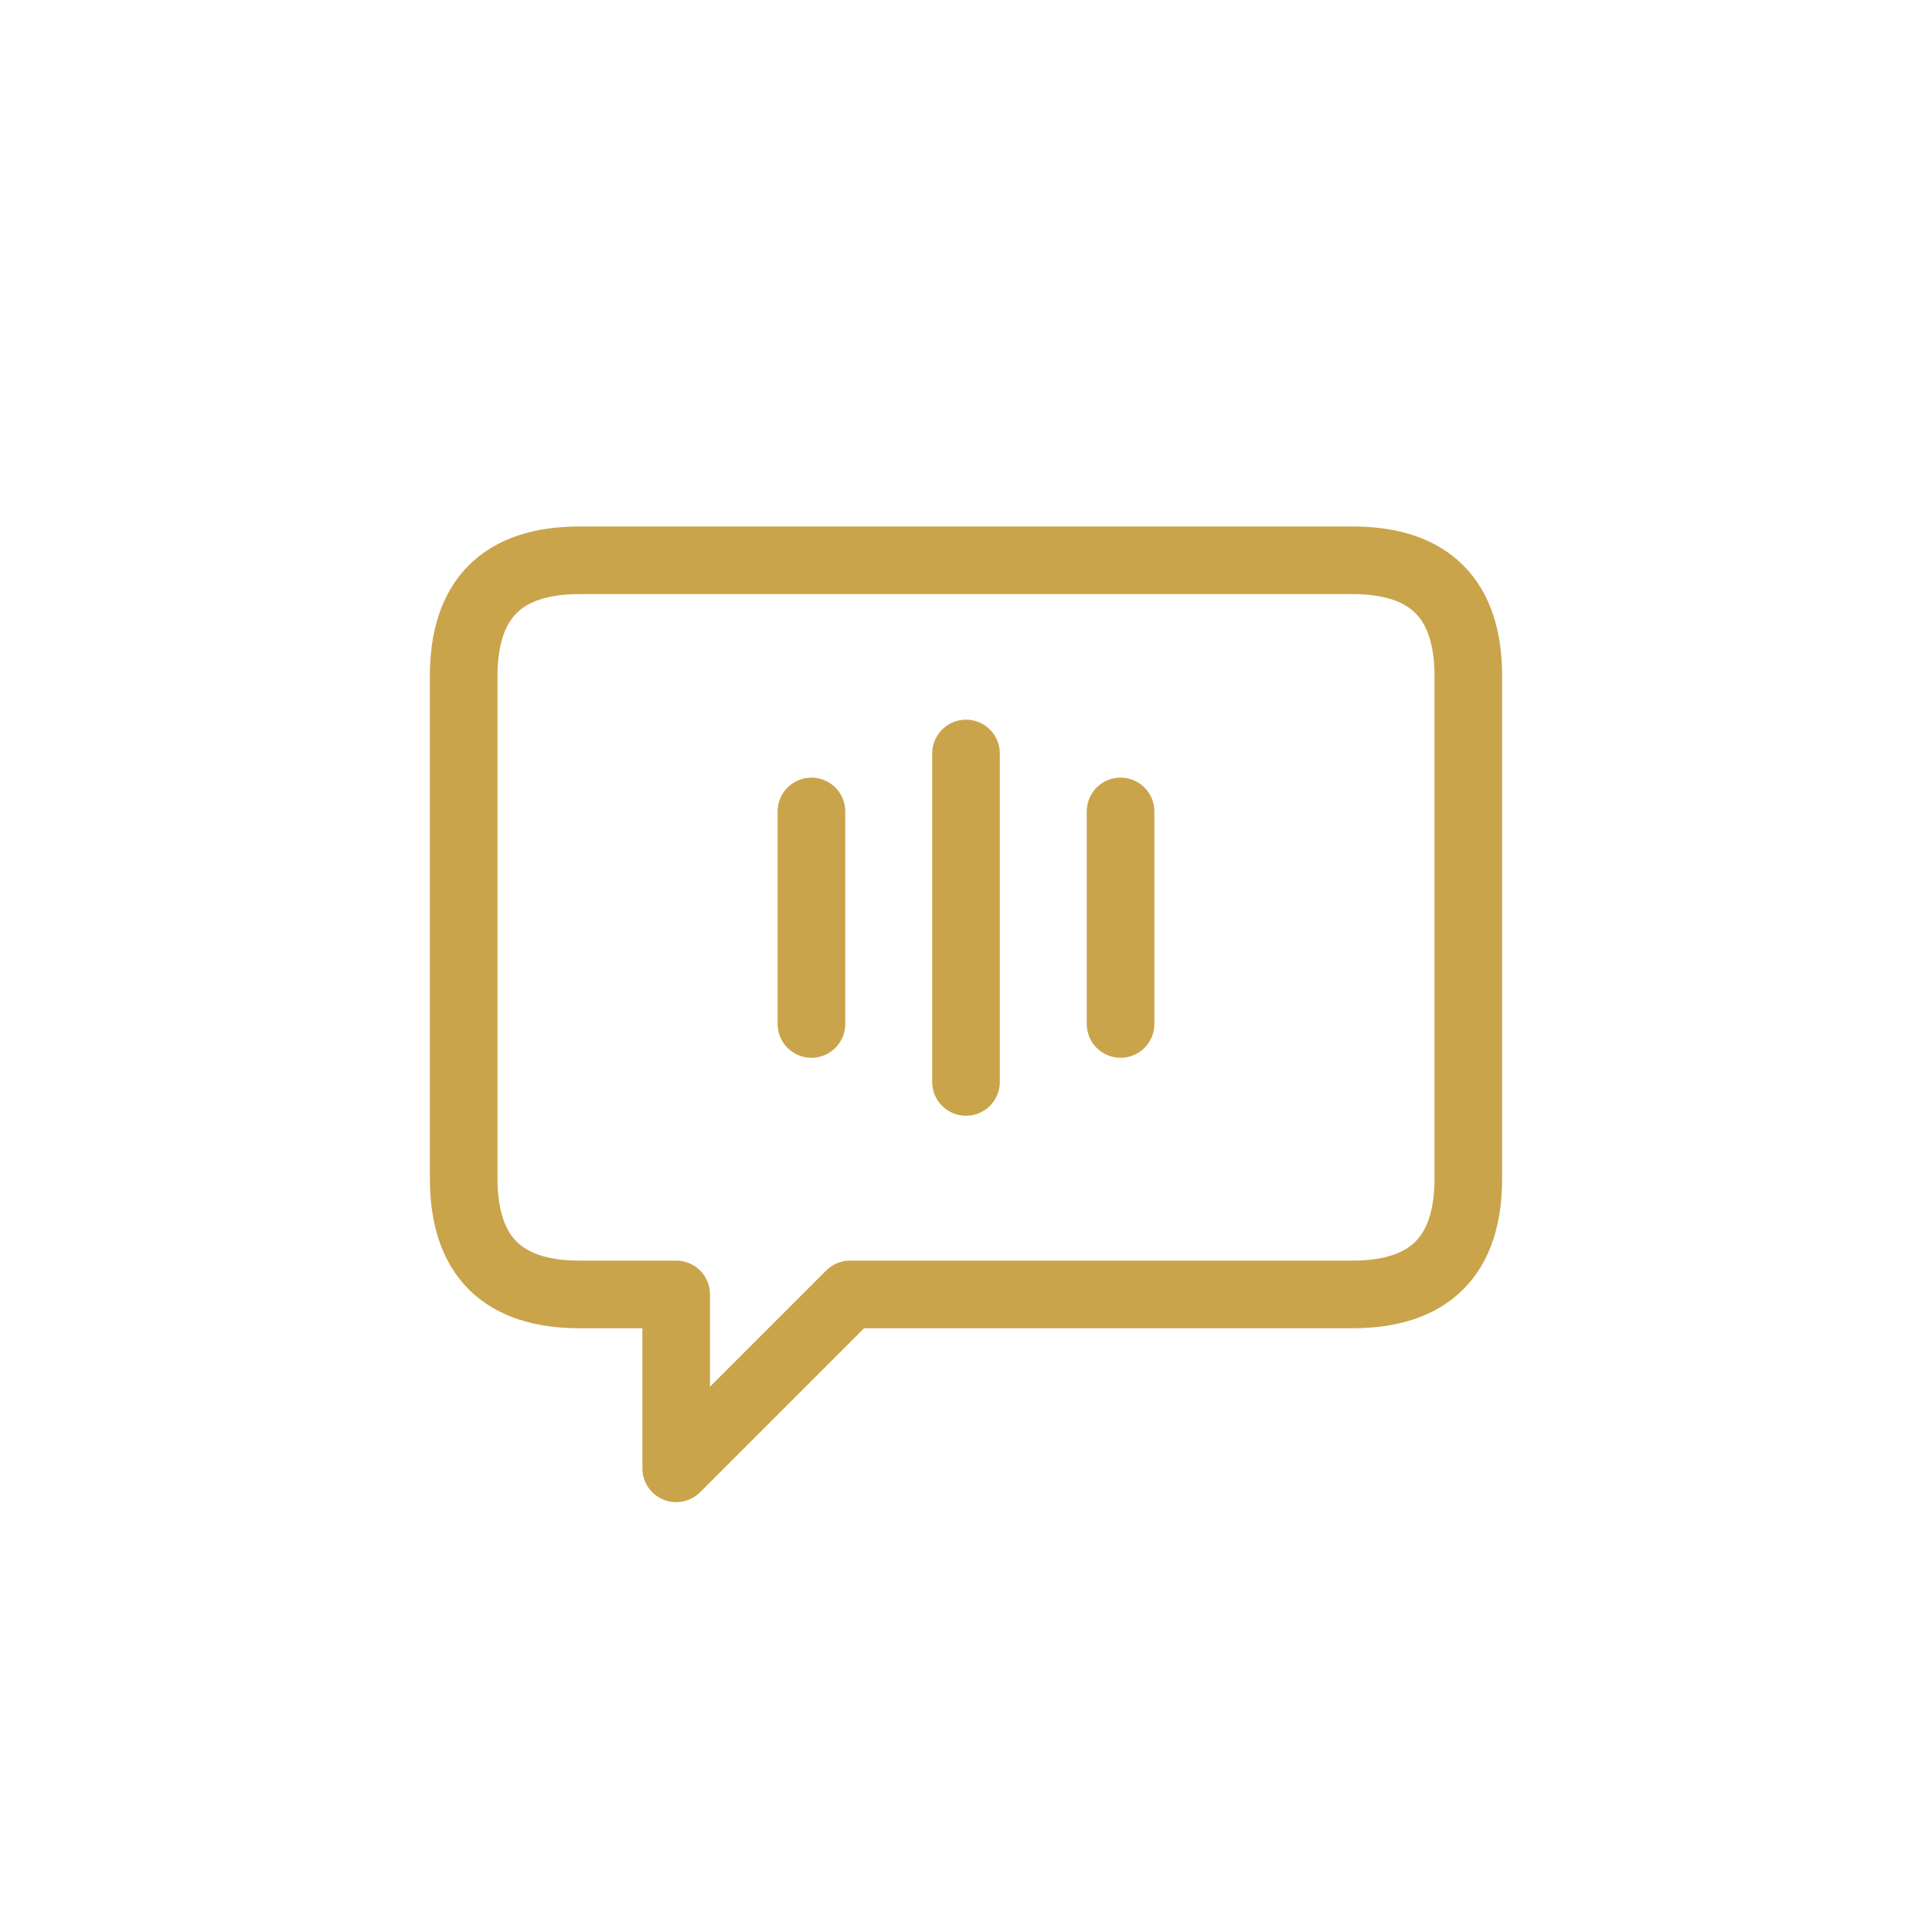
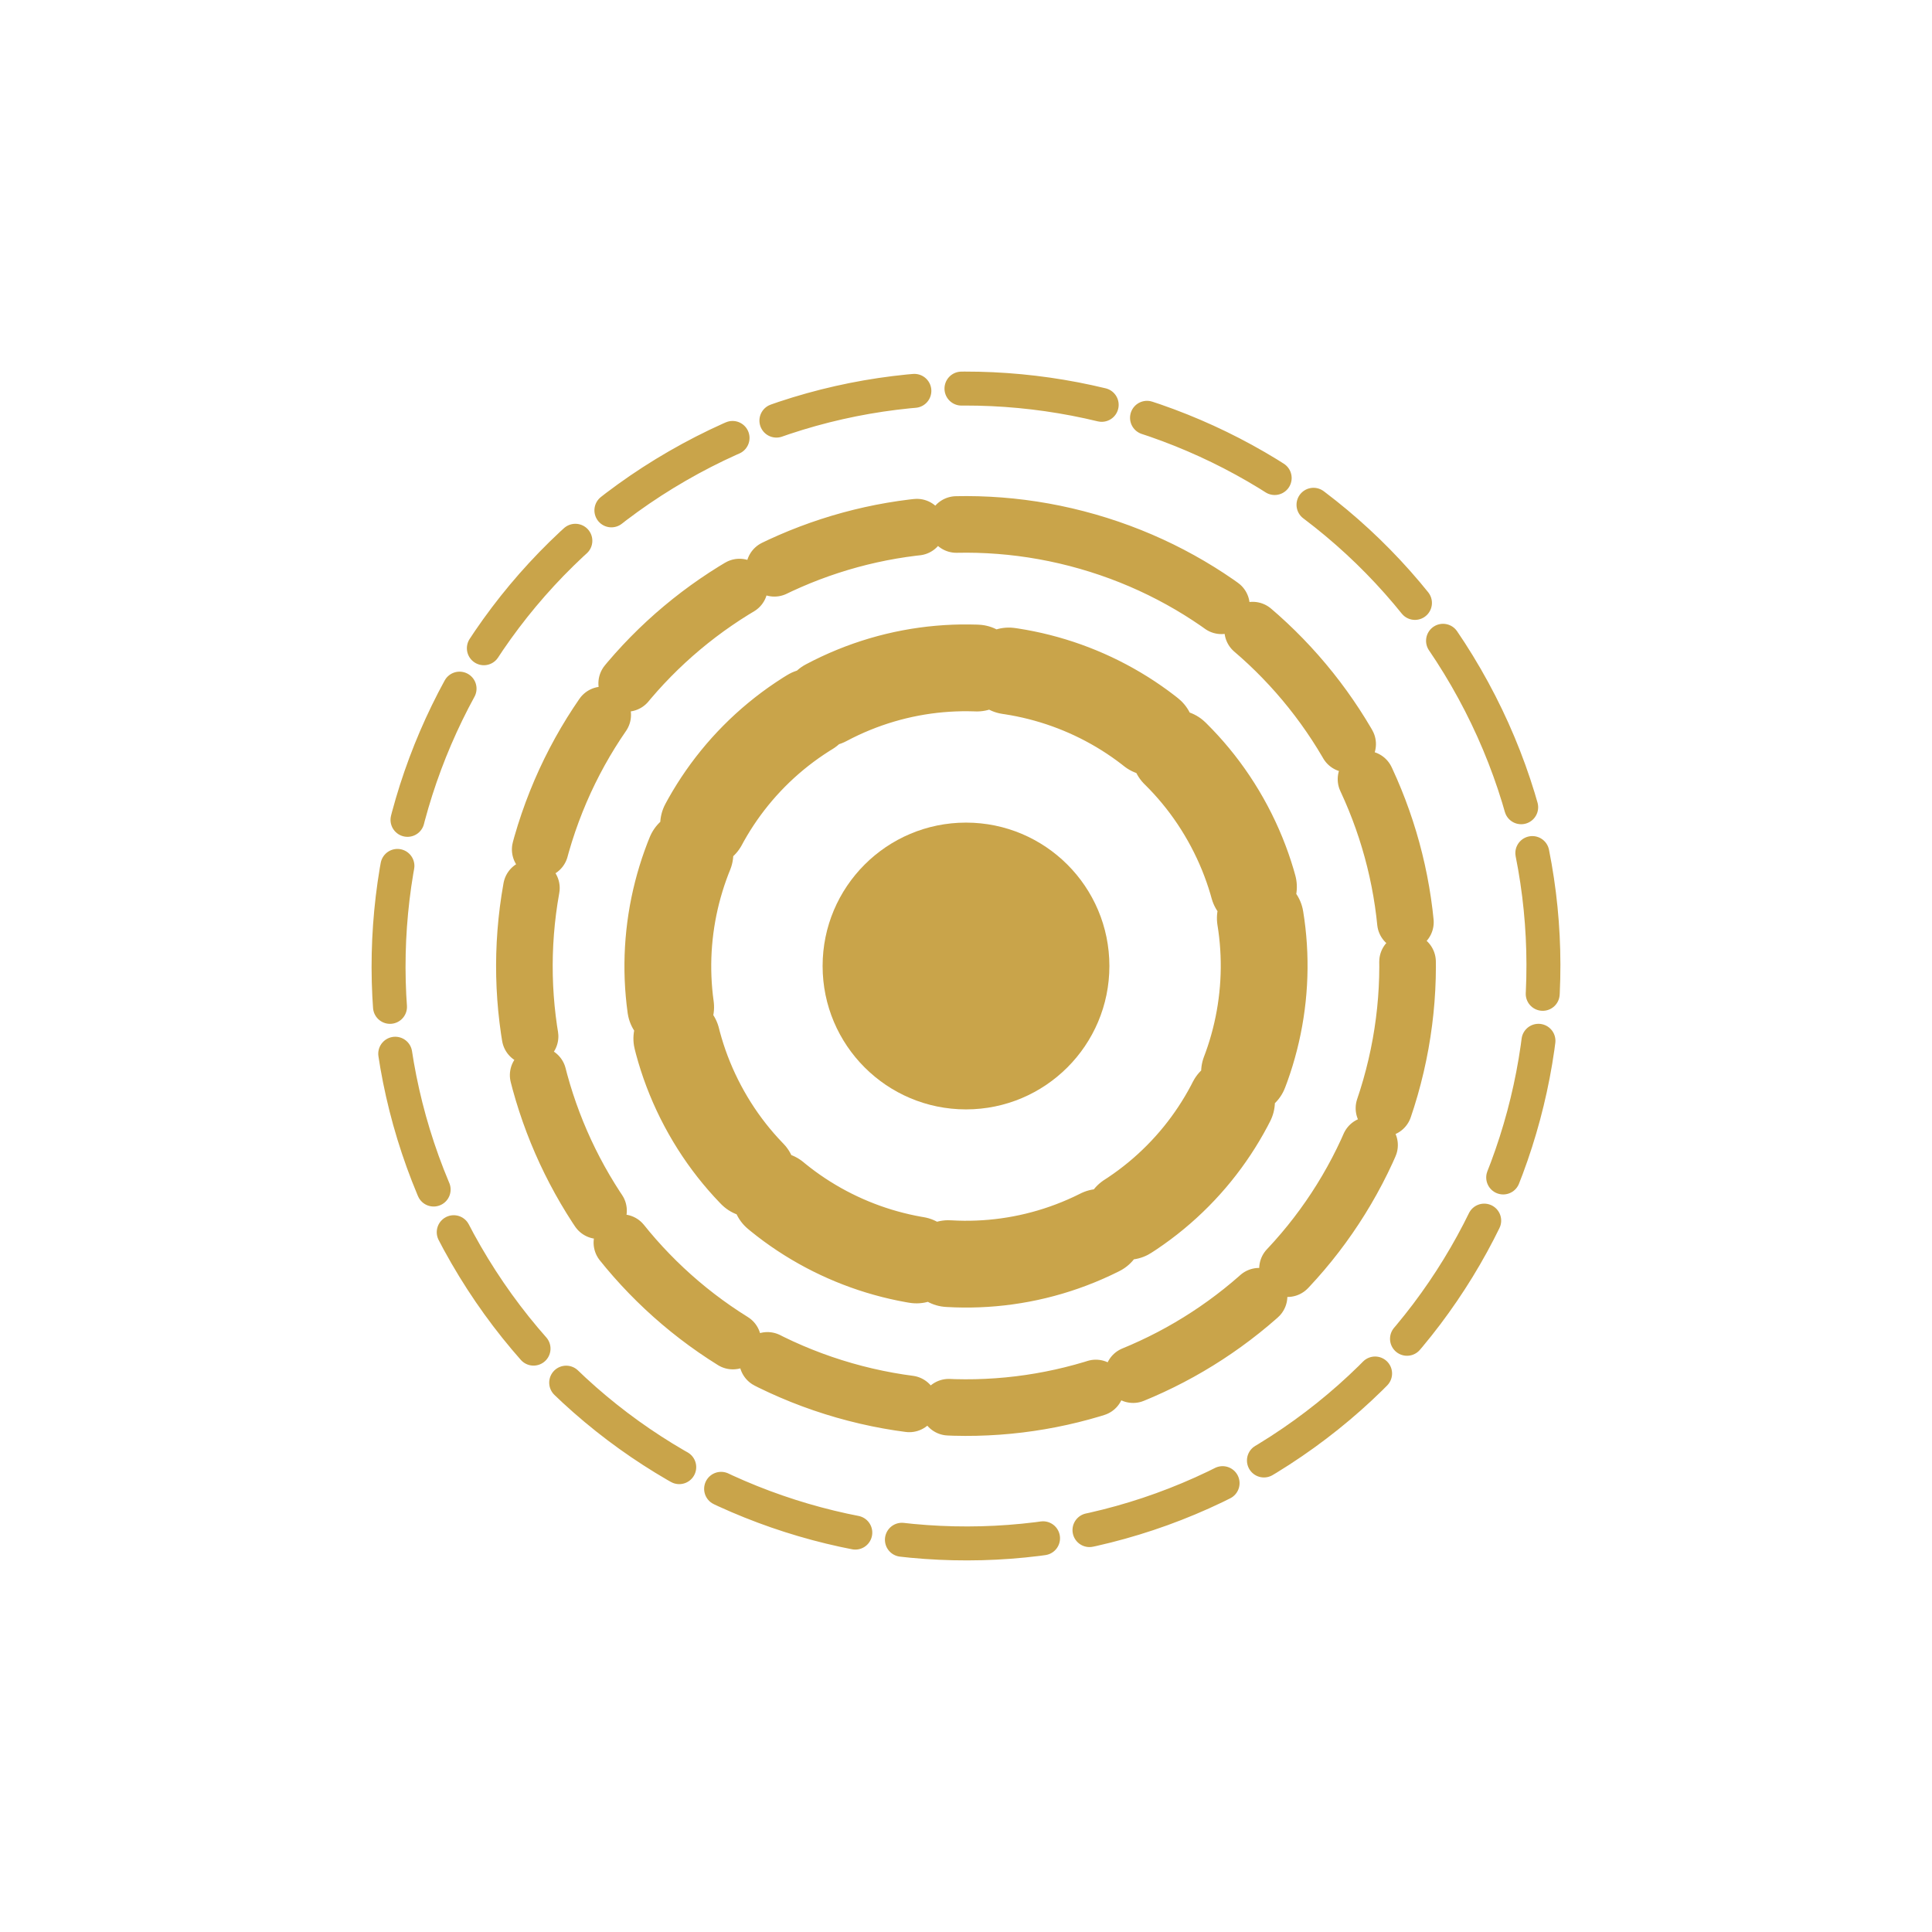
- <svg xmlns="http://www.w3.org/2000/svg" viewBox="0 0 200 200" width="200" height="200">
-   <g fill="none" stroke="#C9A44A" stroke-width="7" stroke-linecap="round" stroke-linejoin="round">
-     <path d="M 60 58              L 140 58              Q 152 58 152 70              L 152 122              Q 152 134 140 134              L 88 134              L 70 152              L 70 134              L 60 134              Q 48 134 48 122              L 48 70              Q 48 58 60 58 Z" />
-     <line x1="84" y1="106" x2="84" y2="84" />
-     <line x1="100" y1="112" x2="100" y2="78" />
-     <line x1="116" y1="106" x2="116" y2="84" />
+ <svg xmlns="http://www.w3.org/2000/svg" viewBox="0 0 1024 1024" width="1024" height="1024" role="img" aria-label="Noirly Pulse mark">
+   <style>svg { color: #C9A44A; }</style>
+   <g fill="none" stroke="currentColor" stroke-linecap="round" pathLength="100">
+     <circle cx="512" cy="512" r="158" stroke-width="46" stroke-dasharray="83 17" transform="rotate(-118 512 512)" />
+     <circle cx="512" cy="512" r="234" stroke-width="30" stroke-dasharray="79 21" transform="rotate(-74 512 512)" />
+     <circle cx="512" cy="512" r="306" stroke-width="18" stroke-dasharray="75 25" transform="rotate(-30 512 512)" />
  </g>
+   <circle cx="512" cy="512" r="76" fill="currentColor" />
</svg>
